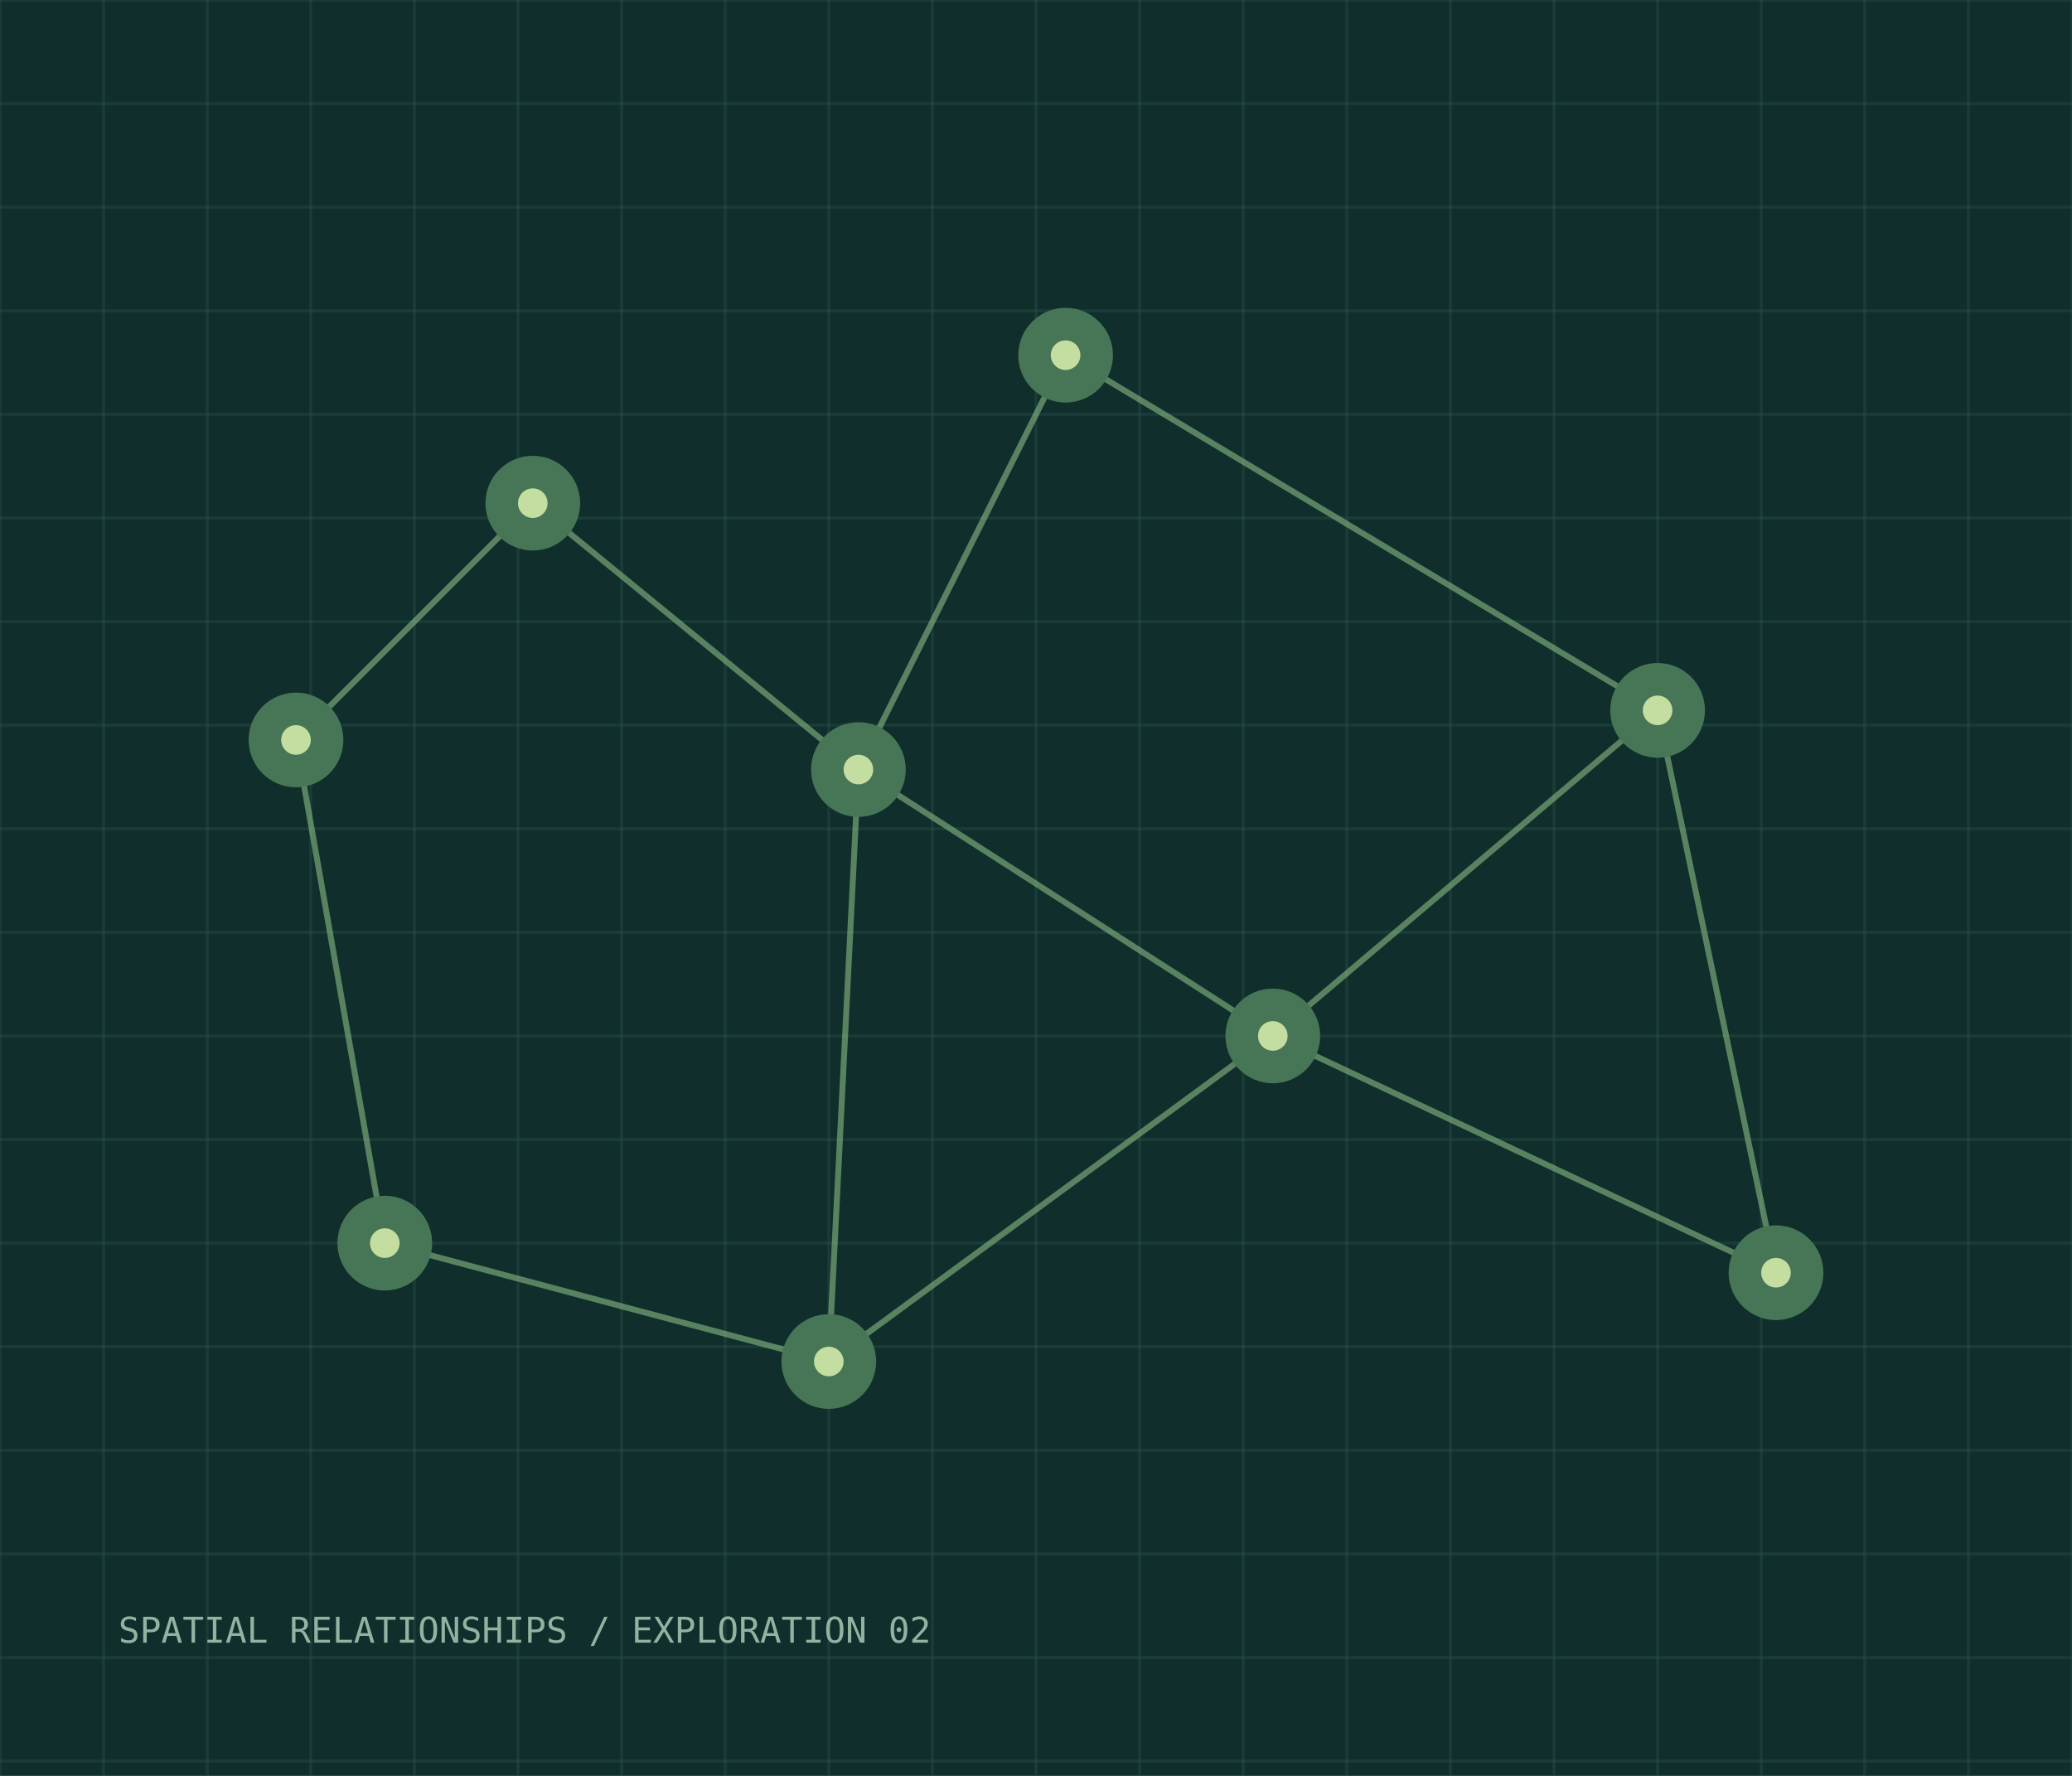
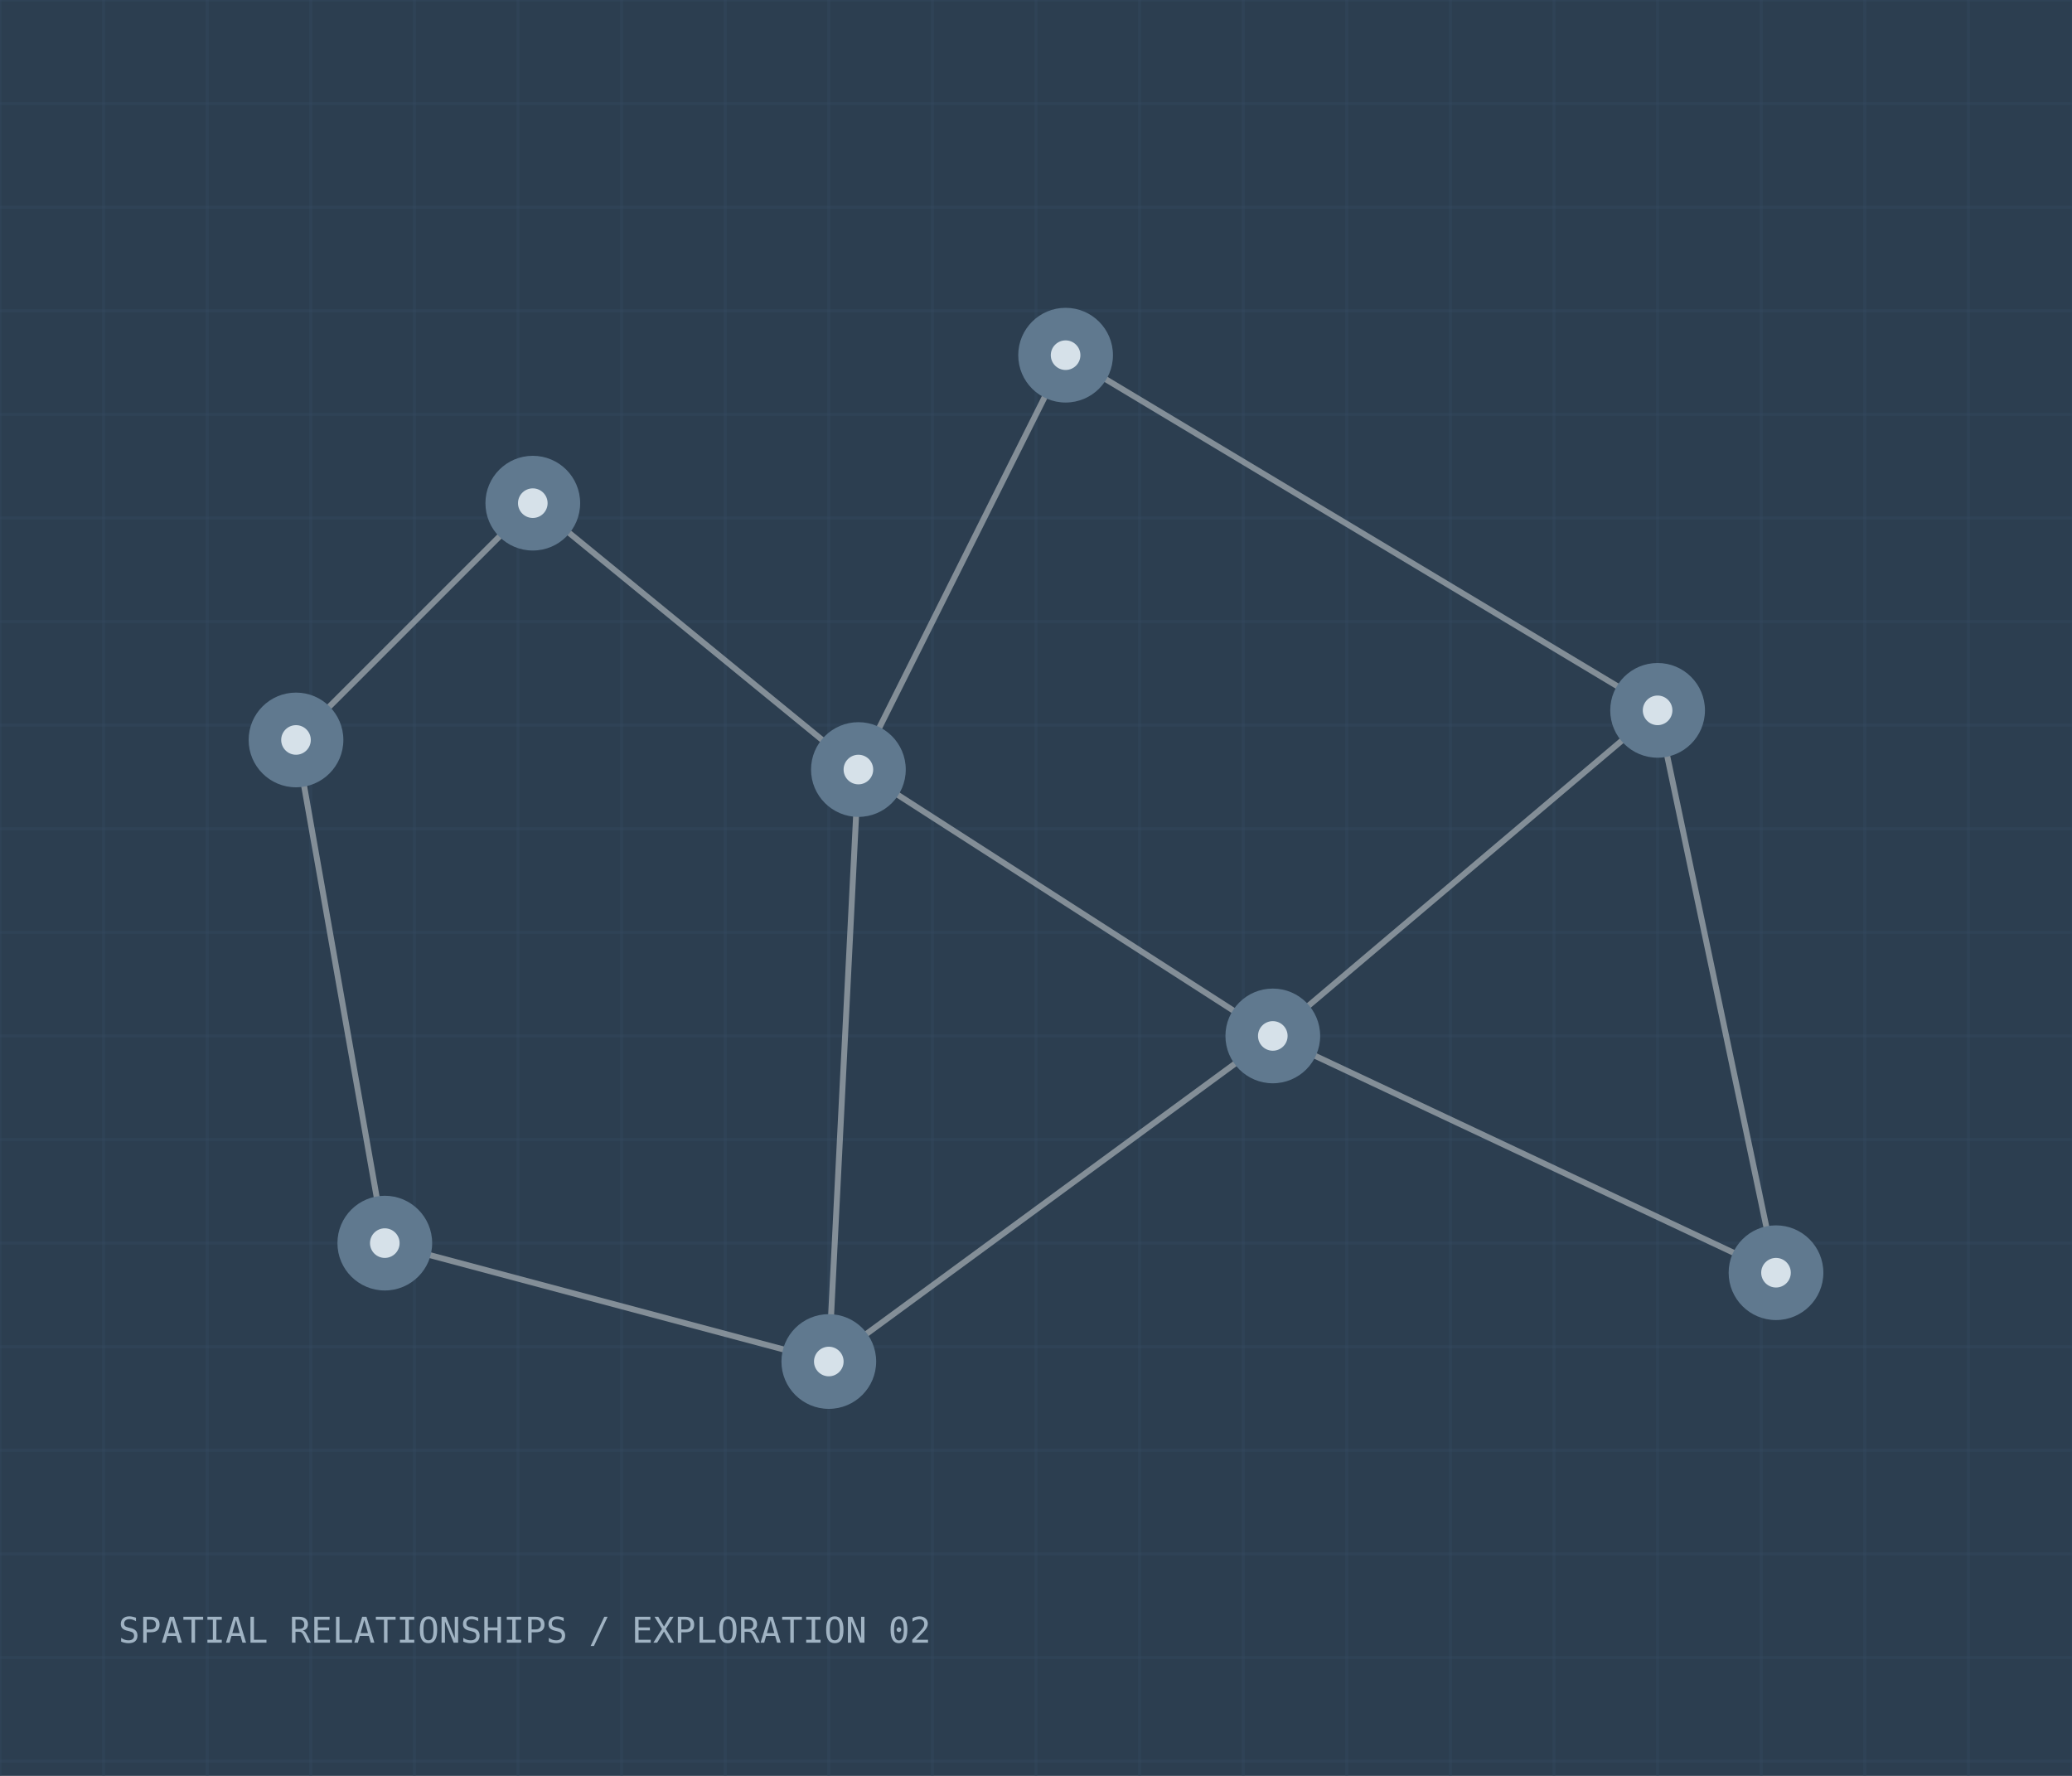
<svg xmlns="http://www.w3.org/2000/svg" viewBox="0 0 700 600">
-   <rect width="700" height="600" fill="#102e2c" />
-   <path d="M0 0V600" stroke="#28514a" opacity=".4" />
-   <path d="M35 0V600" stroke="#28514a" opacity=".4" />
-   <path d="M70 0V600" stroke="#28514a" opacity=".4" />
-   <path d="M105 0V600" stroke="#28514a" opacity=".4" />
-   <path d="M140 0V600" stroke="#28514a" opacity=".4" />
-   <path d="M175 0V600" stroke="#28514a" opacity=".4" />
-   <path d="M210 0V600" stroke="#28514a" opacity=".4" />
-   <path d="M245 0V600" stroke="#28514a" opacity=".4" />
-   <path d="M280 0V600" stroke="#28514a" opacity=".4" />
-   <path d="M315 0V600" stroke="#28514a" opacity=".4" />
-   <path d="M350 0V600" stroke="#28514a" opacity=".4" />
-   <path d="M385 0V600" stroke="#28514a" opacity=".4" />
-   <path d="M420 0V600" stroke="#28514a" opacity=".4" />
-   <path d="M455 0V600" stroke="#28514a" opacity=".4" />
-   <path d="M490 0V600" stroke="#28514a" opacity=".4" />
-   <path d="M525 0V600" stroke="#28514a" opacity=".4" />
-   <path d="M560 0V600" stroke="#28514a" opacity=".4" />
-   <path d="M595 0V600" stroke="#28514a" opacity=".4" />
-   <path d="M630 0V600" stroke="#28514a" opacity=".4" />
-   <path d="M665 0V600" stroke="#28514a" opacity=".4" />
-   <path d="M700 0V600" stroke="#28514a" opacity=".4" />
-   <path d="M0 0H700" stroke="#28514a" opacity=".4" />
-   <path d="M0 35H700" stroke="#28514a" opacity=".4" />
-   <path d="M0 70H700" stroke="#28514a" opacity=".4" />
-   <path d="M0 105H700" stroke="#28514a" opacity=".4" />
-   <path d="M0 140H700" stroke="#28514a" opacity=".4" />
-   <path d="M0 175H700" stroke="#28514a" opacity=".4" />
-   <path d="M0 210H700" stroke="#28514a" opacity=".4" />
-   <path d="M0 245H700" stroke="#28514a" opacity=".4" />
-   <path d="M0 280H700" stroke="#28514a" opacity=".4" />
-   <path d="M0 315H700" stroke="#28514a" opacity=".4" />
-   <path d="M0 350H700" stroke="#28514a" opacity=".4" />
-   <path d="M0 385H700" stroke="#28514a" opacity=".4" />
-   <path d="M0 420H700" stroke="#28514a" opacity=".4" />
-   <path d="M0 455H700" stroke="#28514a" opacity=".4" />
-   <path d="M0 490H700" stroke="#28514a" opacity=".4" />
-   <path d="M0 525H700" stroke="#28514a" opacity=".4" />
-   <path d="M0 560H700" stroke="#28514a" opacity=".4" />
-   <path d="M0 595H700" stroke="#28514a" opacity=".4" />
-   <path d="M100 250L180 170" stroke="#8bba83" stroke-width="2" opacity=".6" />
-   <path d="M180 170L290 260" stroke="#8bba83" stroke-width="2" opacity=".6" />
-   <path d="M290 260L360 120" stroke="#8bba83" stroke-width="2" opacity=".6" />
-   <path d="M290 260L430 350" stroke="#8bba83" stroke-width="2" opacity=".6" />
-   <path d="M360 120L560 240" stroke="#8bba83" stroke-width="2" opacity=".6" />
-   <path d="M430 350L560 240" stroke="#8bba83" stroke-width="2" opacity=".6" />
-   <path d="M430 350L600 430" stroke="#8bba83" stroke-width="2" opacity=".6" />
-   <path d="M430 350L280 460" stroke="#8bba83" stroke-width="2" opacity=".6" />
-   <path d="M280 460L130 420" stroke="#8bba83" stroke-width="2" opacity=".6" />
-   <path d="M130 420L100 250" stroke="#8bba83" stroke-width="2" opacity=".6" />
-   <path d="M290 260L280 460" stroke="#8bba83" stroke-width="2" opacity=".6" />
-   <path d="M560 240L600 430" stroke="#8bba83" stroke-width="2" opacity=".6" />
-   <circle cx="100" cy="250" r="16" fill="#467656" />
-   <circle cx="100" cy="250" r="5" fill="#c4dda1" />
-   <circle cx="180" cy="170" r="16" fill="#467656" />
-   <circle cx="180" cy="170" r="5" fill="#c4dda1" />
-   <circle cx="290" cy="260" r="16" fill="#467656" />
-   <circle cx="290" cy="260" r="5" fill="#c4dda1" />
-   <circle cx="360" cy="120" r="16" fill="#467656" />
-   <circle cx="360" cy="120" r="5" fill="#c4dda1" />
-   <circle cx="430" cy="350" r="16" fill="#467656" />
-   <circle cx="430" cy="350" r="5" fill="#c4dda1" />
-   <circle cx="560" cy="240" r="16" fill="#467656" />
-   <circle cx="560" cy="240" r="5" fill="#c4dda1" />
-   <circle cx="600" cy="430" r="16" fill="#467656" />
-   <circle cx="600" cy="430" r="5" fill="#c4dda1" />
-   <circle cx="280" cy="460" r="16" fill="#467656" />
-   <circle cx="280" cy="460" r="5" fill="#c4dda1" />
-   <circle cx="130" cy="420" r="16" fill="#467656" />
-   <circle cx="130" cy="420" r="5" fill="#c4dda1" />
-   <text x="40" y="555" font-family="monospace" font-size="12" fill="#91b3a0">SPATIAL RELATIONSHIPS / EXPLORATION 02</text>
+   <rect width="700" height="600" fill="#2c3e50" />
+   <path d="M0 0V600" stroke="#34495e" opacity=".4" />
+   <path d="M35 0V600" stroke="#34495e" opacity=".4" />
+   <path d="M70 0V600" stroke="#34495e" opacity=".4" />
+   <path d="M105 0V600" stroke="#34495e" opacity=".4" />
+   <path d="M140 0V600" stroke="#34495e" opacity=".4" />
+   <path d="M175 0V600" stroke="#34495e" opacity=".4" />
+   <path d="M210 0V600" stroke="#34495e" opacity=".4" />
+   <path d="M245 0V600" stroke="#34495e" opacity=".4" />
+   <path d="M280 0V600" stroke="#34495e" opacity=".4" />
+   <path d="M315 0V600" stroke="#34495e" opacity=".4" />
+   <path d="M350 0V600" stroke="#34495e" opacity=".4" />
+   <path d="M385 0V600" stroke="#34495e" opacity=".4" />
+   <path d="M420 0V600" stroke="#34495e" opacity=".4" />
+   <path d="M455 0V600" stroke="#34495e" opacity=".4" />
+   <path d="M490 0V600" stroke="#34495e" opacity=".4" />
+   <path d="M525 0V600" stroke="#34495e" opacity=".4" />
+   <path d="M560 0V600" stroke="#34495e" opacity=".4" />
+   <path d="M595 0V600" stroke="#34495e" opacity=".4" />
+   <path d="M630 0V600" stroke="#34495e" opacity=".4" />
+   <path d="M665 0V600" stroke="#34495e" opacity=".4" />
+   <path d="M700 0V600" stroke="#34495e" opacity=".4" />
+   <path d="M0 0H700" stroke="#34495e" opacity=".4" />
+   <path d="M0 35H700" stroke="#34495e" opacity=".4" />
+   <path d="M0 70H700" stroke="#34495e" opacity=".4" />
+   <path d="M0 105H700" stroke="#34495e" opacity=".4" />
+   <path d="M0 140H700" stroke="#34495e" opacity=".4" />
+   <path d="M0 175H700" stroke="#34495e" opacity=".4" />
+   <path d="M0 210H700" stroke="#34495e" opacity=".4" />
+   <path d="M0 245H700" stroke="#34495e" opacity=".4" />
+   <path d="M0 280H700" stroke="#34495e" opacity=".4" />
+   <path d="M0 315H700" stroke="#34495e" opacity=".4" />
+   <path d="M0 350H700" stroke="#34495e" opacity=".4" />
+   <path d="M0 385H700" stroke="#34495e" opacity=".4" />
+   <path d="M0 420H700" stroke="#34495e" opacity=".4" />
+   <path d="M0 455H700" stroke="#34495e" opacity=".4" />
+   <path d="M0 490H700" stroke="#34495e" opacity=".4" />
+   <path d="M0 525H700" stroke="#34495e" opacity=".4" />
+   <path d="M0 560H700" stroke="#34495e" opacity=".4" />
+   <path d="M0 595H700" stroke="#34495e" opacity=".4" />
+   <path d="M100 250L180 170" stroke="#bdc3c7" stroke-width="2" opacity=".6" />
+   <path d="M180 170L290 260" stroke="#bdc3c7" stroke-width="2" opacity=".6" />
+   <path d="M290 260L360 120" stroke="#bdc3c7" stroke-width="2" opacity=".6" />
+   <path d="M290 260L430 350" stroke="#bdc3c7" stroke-width="2" opacity=".6" />
+   <path d="M360 120L560 240" stroke="#bdc3c7" stroke-width="2" opacity=".6" />
+   <path d="M430 350L560 240" stroke="#bdc3c7" stroke-width="2" opacity=".6" />
+   <path d="M430 350L600 430" stroke="#bdc3c7" stroke-width="2" opacity=".6" />
+   <path d="M430 350L280 460" stroke="#bdc3c7" stroke-width="2" opacity=".6" />
+   <path d="M280 460L130 420" stroke="#bdc3c7" stroke-width="2" opacity=".6" />
+   <path d="M130 420L100 250" stroke="#bdc3c7" stroke-width="2" opacity=".6" />
+   <path d="M290 260L280 460" stroke="#bdc3c7" stroke-width="2" opacity=".6" />
+   <path d="M560 240L600 430" stroke="#bdc3c7" stroke-width="2" opacity=".6" />
+   <circle cx="100" cy="250" r="16" fill="#60798f" />
+   <circle cx="100" cy="250" r="5" fill="#d6e1e9" />
+   <circle cx="180" cy="170" r="16" fill="#60798f" />
+   <circle cx="180" cy="170" r="5" fill="#d6e1e9" />
+   <circle cx="290" cy="260" r="16" fill="#60798f" />
+   <circle cx="290" cy="260" r="5" fill="#d6e1e9" />
+   <circle cx="360" cy="120" r="16" fill="#60798f" />
+   <circle cx="360" cy="120" r="5" fill="#d6e1e9" />
+   <circle cx="430" cy="350" r="16" fill="#60798f" />
+   <circle cx="430" cy="350" r="5" fill="#d6e1e9" />
+   <circle cx="560" cy="240" r="16" fill="#60798f" />
+   <circle cx="560" cy="240" r="5" fill="#d6e1e9" />
+   <circle cx="600" cy="430" r="16" fill="#60798f" />
+   <circle cx="600" cy="430" r="5" fill="#d6e1e9" />
+   <circle cx="280" cy="460" r="16" fill="#60798f" />
+   <circle cx="280" cy="460" r="5" fill="#d6e1e9" />
+   <circle cx="130" cy="420" r="16" fill="#60798f" />
+   <circle cx="130" cy="420" r="5" fill="#d6e1e9" />
+   <text x="40" y="555" font-family="monospace" font-size="12" fill="#a0b3c3">SPATIAL RELATIONSHIPS / EXPLORATION 02</text>
</svg>
